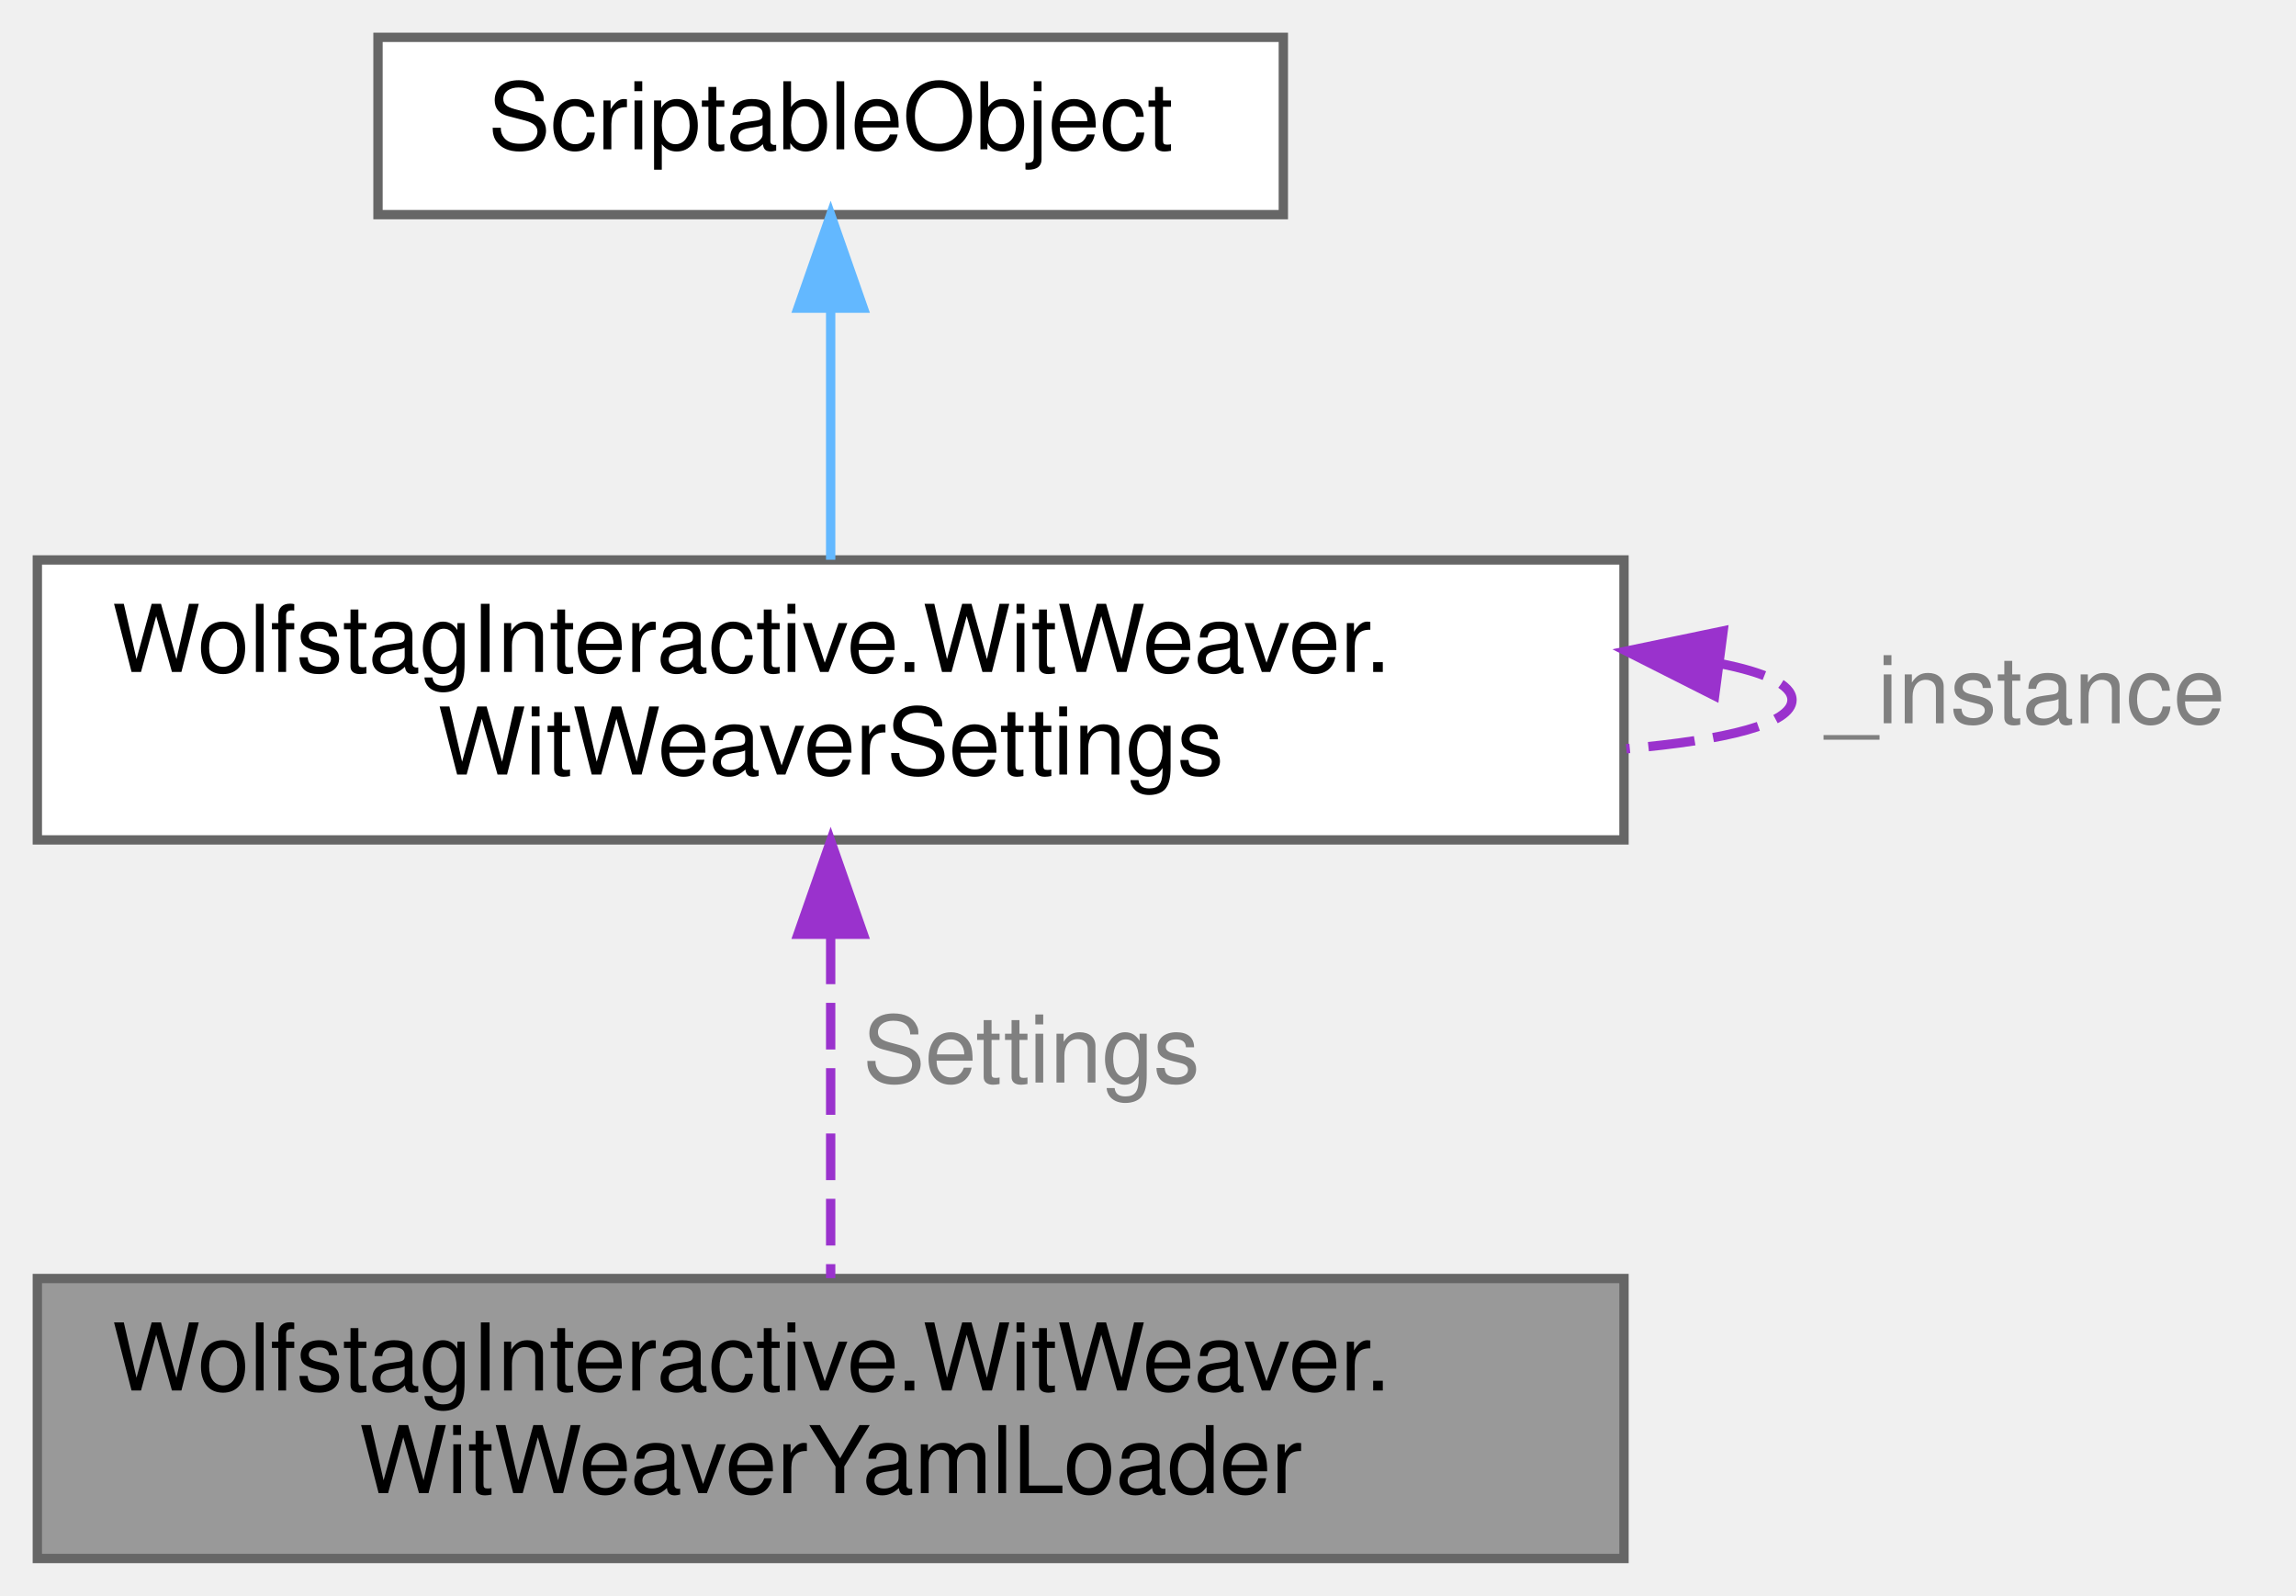
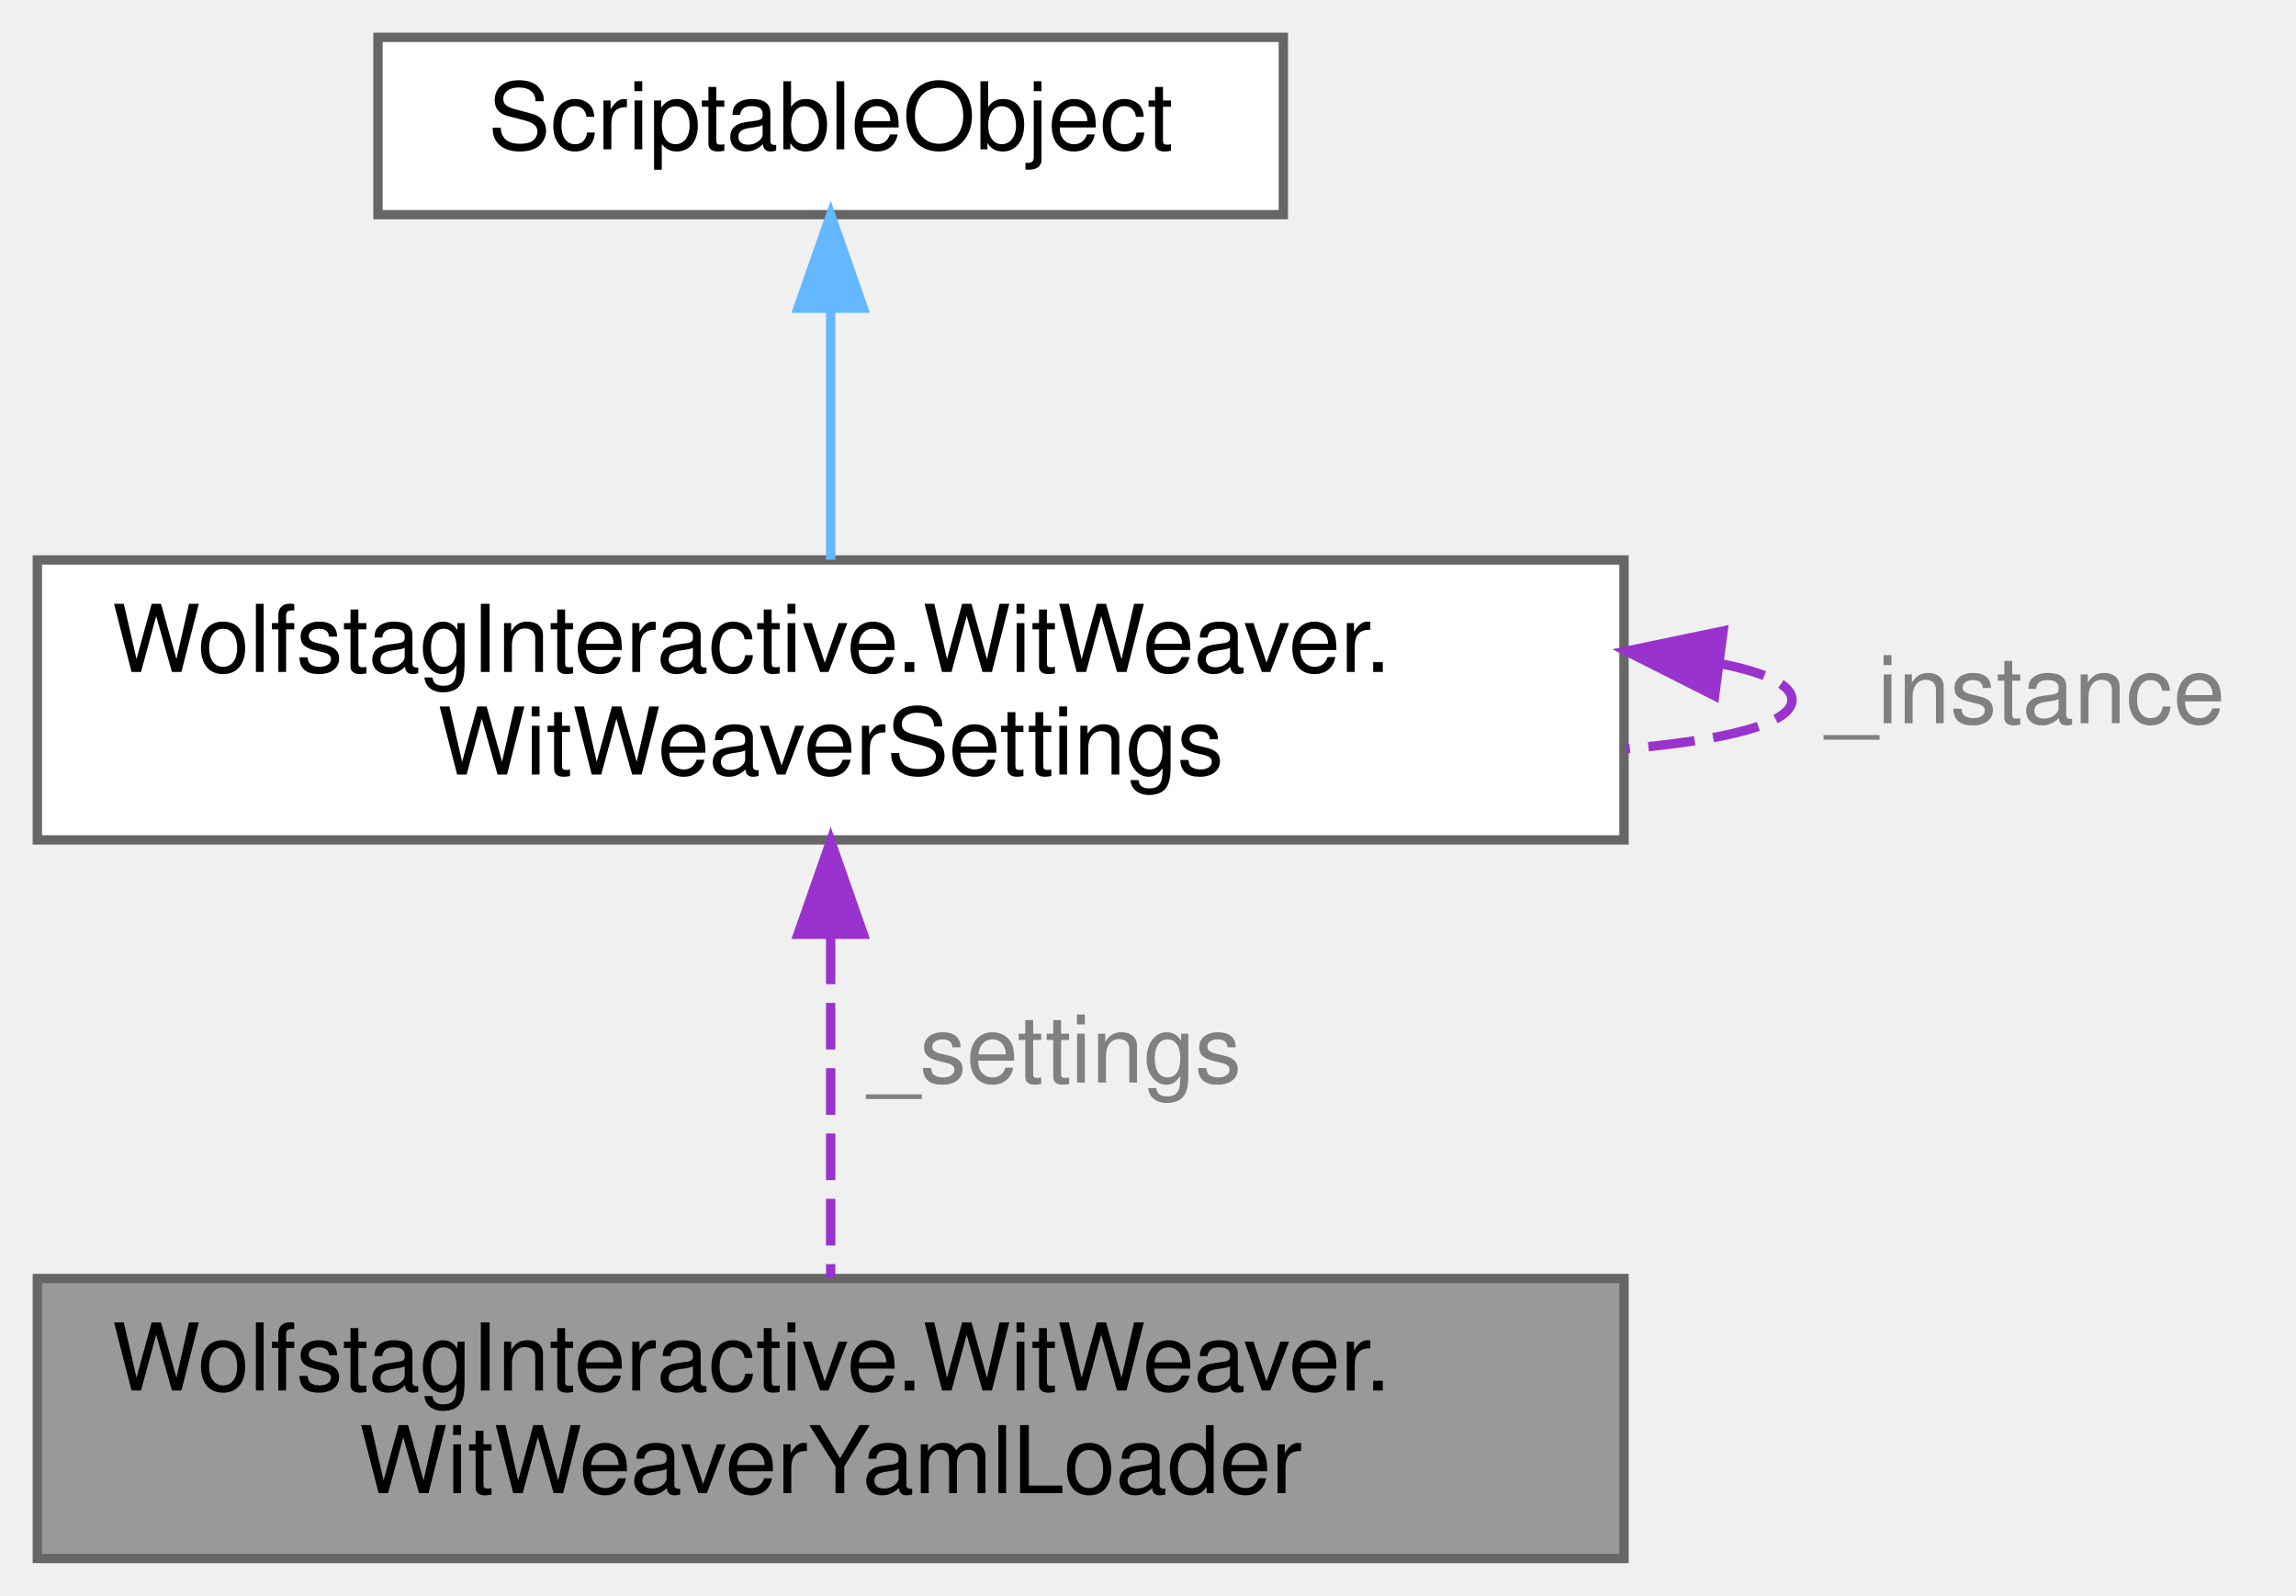
<svg xmlns="http://www.w3.org/2000/svg" xmlns:xlink="http://www.w3.org/1999/xlink" width="246pt" height="171pt" viewBox="0.00 0.00 246.00 171.00">
  <g id="graph0" class="graph" transform="scale(1 1) rotate(0) translate(4 167)">
    <g id="Node000001" class="node">
      <g id="a_Node000001">
        <a xlink:title=" ">
          <polygon fill="#999999" stroke="#666666" points="170,-30 0,-30 0,0 170,0 170,-30" />
          <text text-anchor="start" x="8" y="-18" font-family="Helvetica,sans-Serif" font-size="10.00">WolfstagInteractive.WitWeaver.</text>
          <text text-anchor="middle" x="85" y="-7" font-family="Helvetica,sans-Serif" font-size="10.00">WitWeaverYamlLoader</text>
        </a>
      </g>
    </g>
    <g id="Node000002" class="node">
      <g id="a_Node000002">
        <a xlink:href="classWolfstagInteractive_1_1WitWeaver_1_1WitWeaverSettings.html" target="_top" xlink:title="Global runtime settings ScriptableObject for WitWeaver.">
          <polygon fill="white" stroke="#666666" points="170,-107 0,-107 0,-77 170,-77 170,-107" />
          <text text-anchor="start" x="8" y="-95" font-family="Helvetica,sans-Serif" font-size="10.00">WolfstagInteractive.WitWeaver.</text>
          <text text-anchor="middle" x="85" y="-84" font-family="Helvetica,sans-Serif" font-size="10.00">WitWeaverSettings</text>
        </a>
      </g>
    </g>
    <g id="edge1_Node000001_Node000002" class="edge">
      <g id="a_edge1_Node000001_Node000002">
        <a xlink:title=" ">
          <path fill="none" stroke="#9a32cd" stroke-dasharray="5,2" d="M85,-66.54C85,-54.45 85,-40.29 85,-30.04" />
          <polygon fill="#9a32cd" stroke="#9a32cd" points="81.5,-66.89 85,-76.89 88.5,-66.89 81.5,-66.89" />
        </a>
      </g>
-       <text text-anchor="middle" x="106.5" y="-51" font-family="Helvetica,sans-Serif" font-size="10.00" fill="grey"> Settings</text>
+       <text text-anchor="middle" x="109" y="-51" font-family="Helvetica,sans-Serif" font-size="10.00" fill="grey"> _settings</text>
    </g>
    <g id="edge3_Node000002_Node000002" class="edge">
      <g id="a_edge3_Node000002_Node000002">
        <a xlink:title=" ">
          <path fill="none" stroke="#9a32cd" stroke-dasharray="5,2" d="M180.22,-95.91C185.11,-94.95 188,-93.64 188,-92 188,-89.44 180.95,-87.7 170.25,-86.77" />
          <polygon fill="#9a32cd" stroke="#9a32cd" points="179.71,-92.45 170.25,-97.23 180.62,-99.39 179.71,-92.45" />
        </a>
      </g>
      <text text-anchor="middle" x="213" y="-89.5" font-family="Helvetica,sans-Serif" font-size="10.00" fill="grey"> _instance</text>
    </g>
    <g id="Node000003" class="node">
      <g id="a_Node000003">
        <a xlink:title=" ">
          <polygon fill="white" stroke="#666666" points="133.5,-163 36.5,-163 36.5,-144 133.5,-144 133.5,-163" />
          <text text-anchor="middle" x="85" y="-151" font-family="Helvetica,sans-Serif" font-size="10.00">ScriptableObject</text>
        </a>
      </g>
    </g>
    <g id="edge2_Node000002_Node000003" class="edge">
      <g id="a_edge2_Node000002_Node000003">
        <a xlink:title=" ">
          <path fill="none" stroke="#63b8ff" d="M85,-133.73C85,-125.09 85,-115 85,-107.02" />
          <polygon fill="#63b8ff" stroke="#63b8ff" points="81.5,-133.98 85,-143.98 88.5,-133.98 81.5,-133.98" />
        </a>
      </g>
    </g>
  </g>
</svg>
